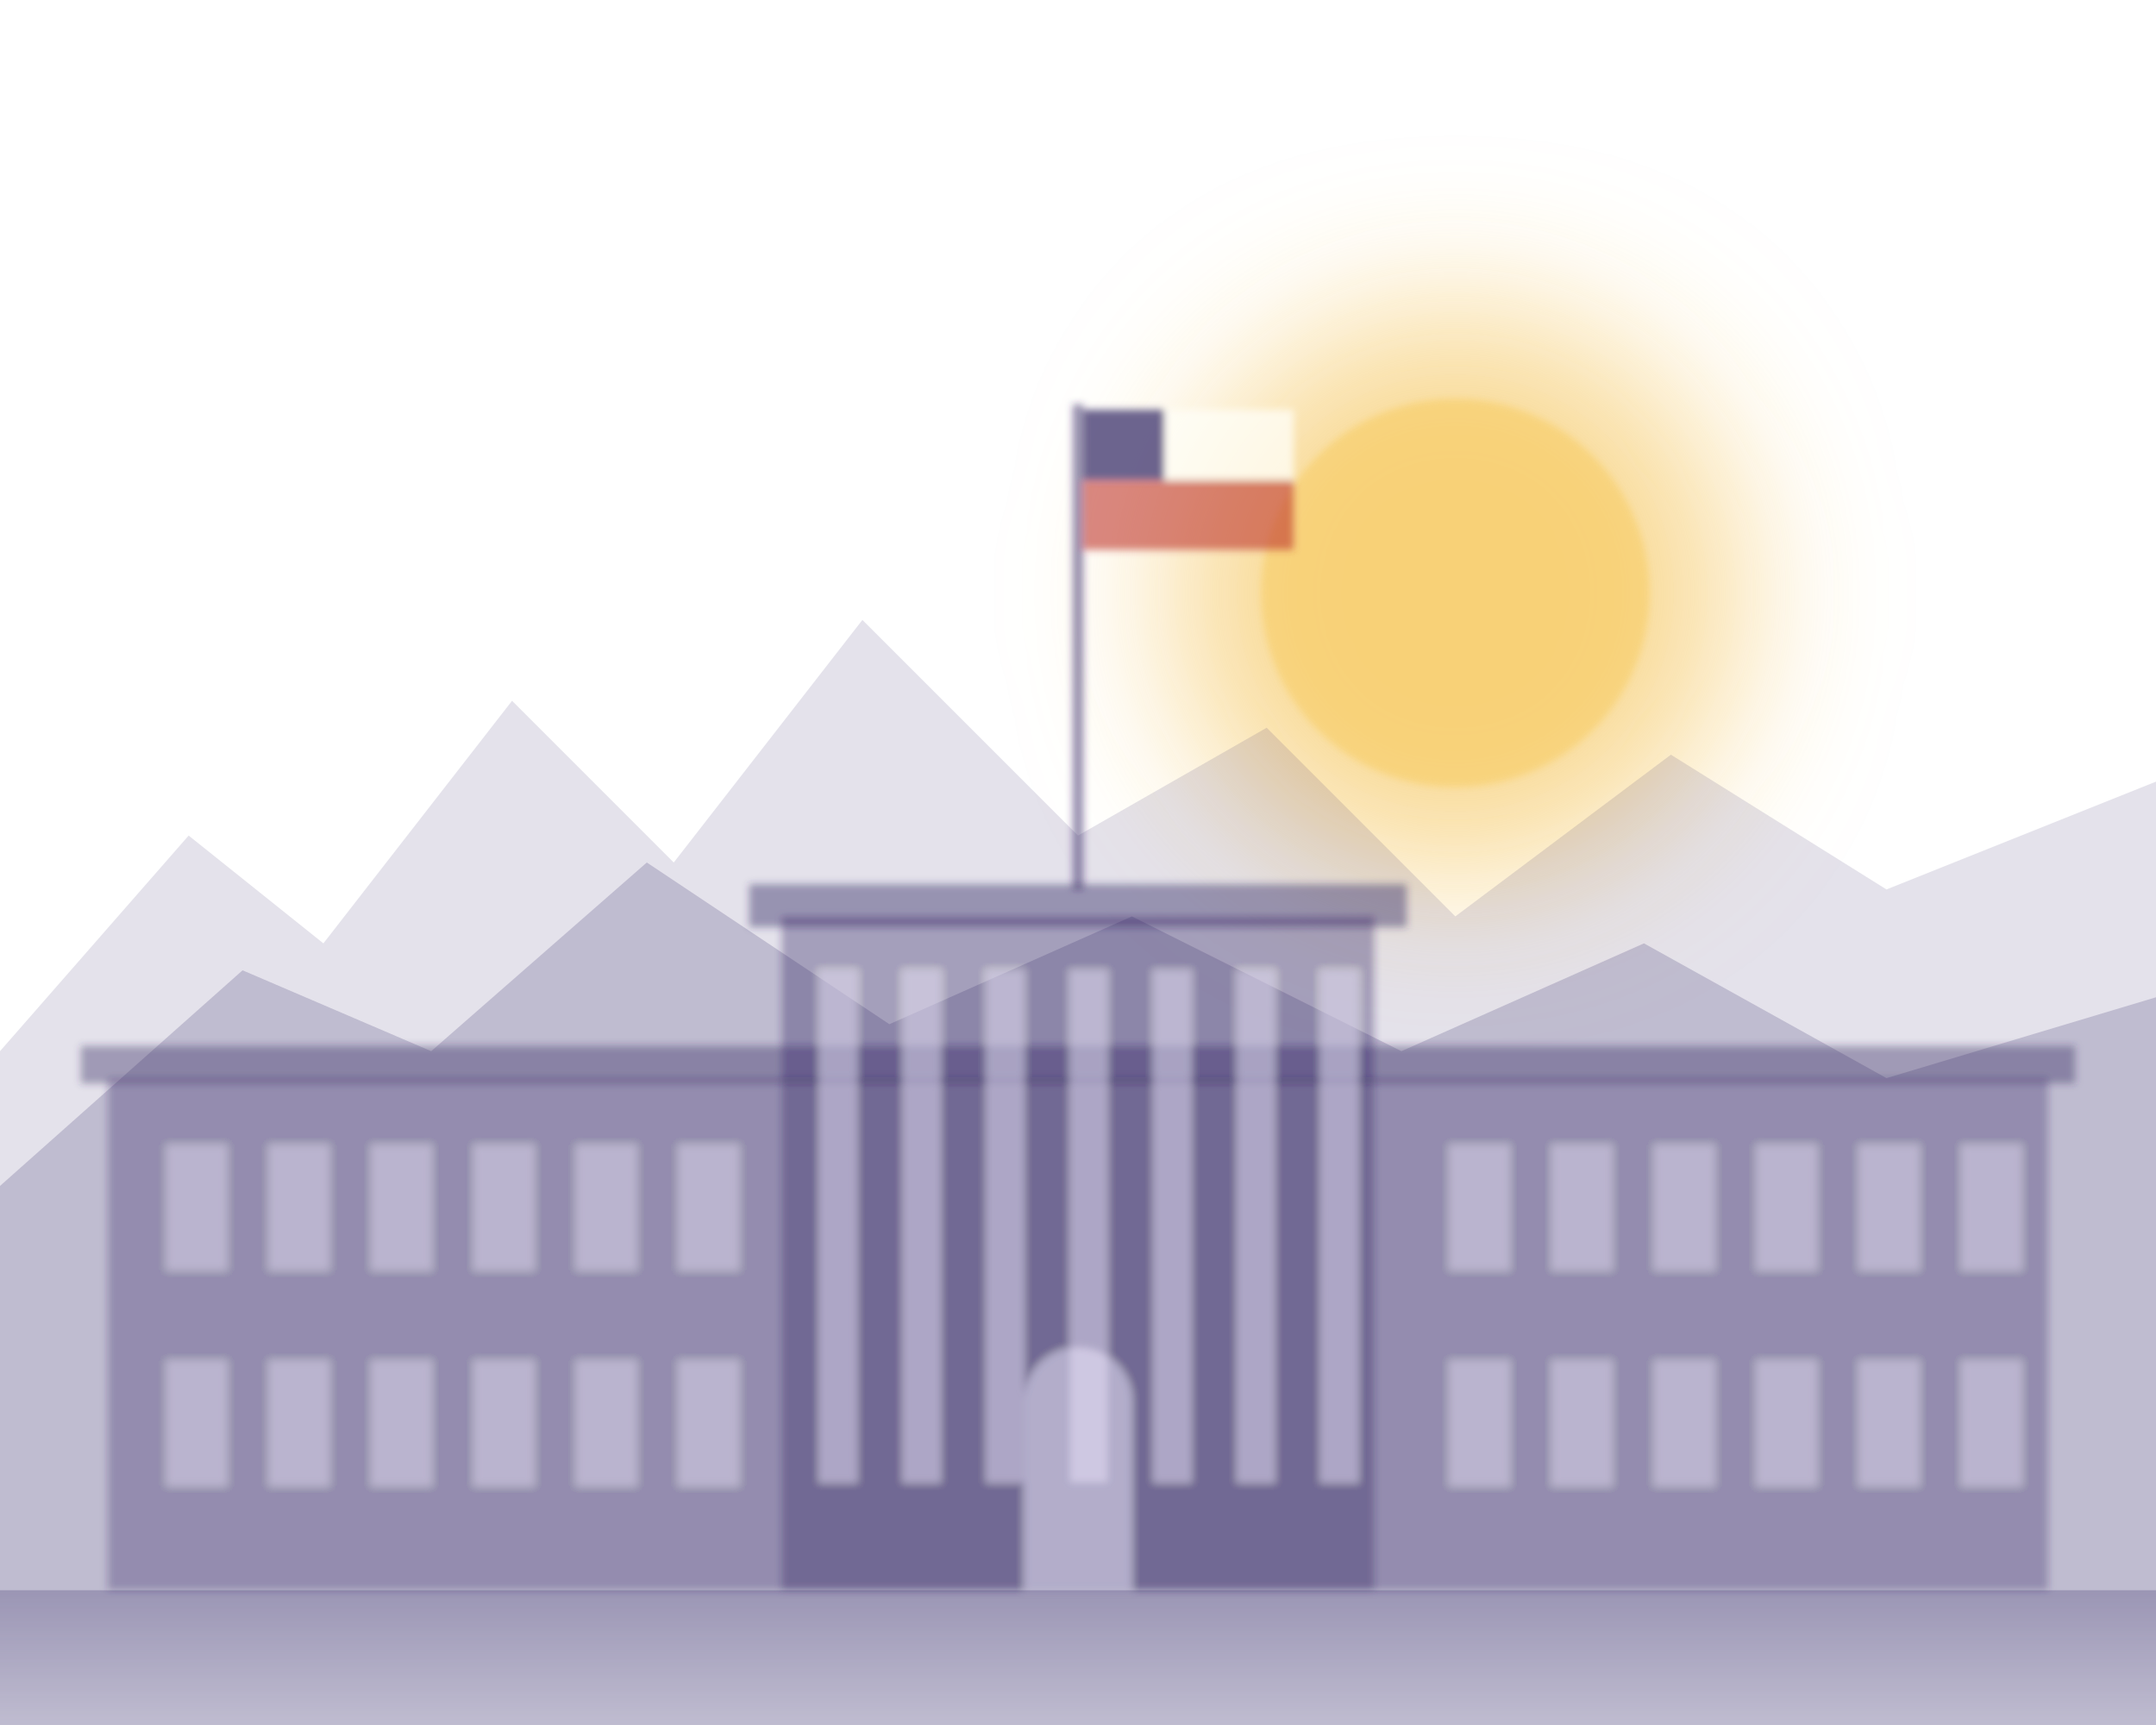
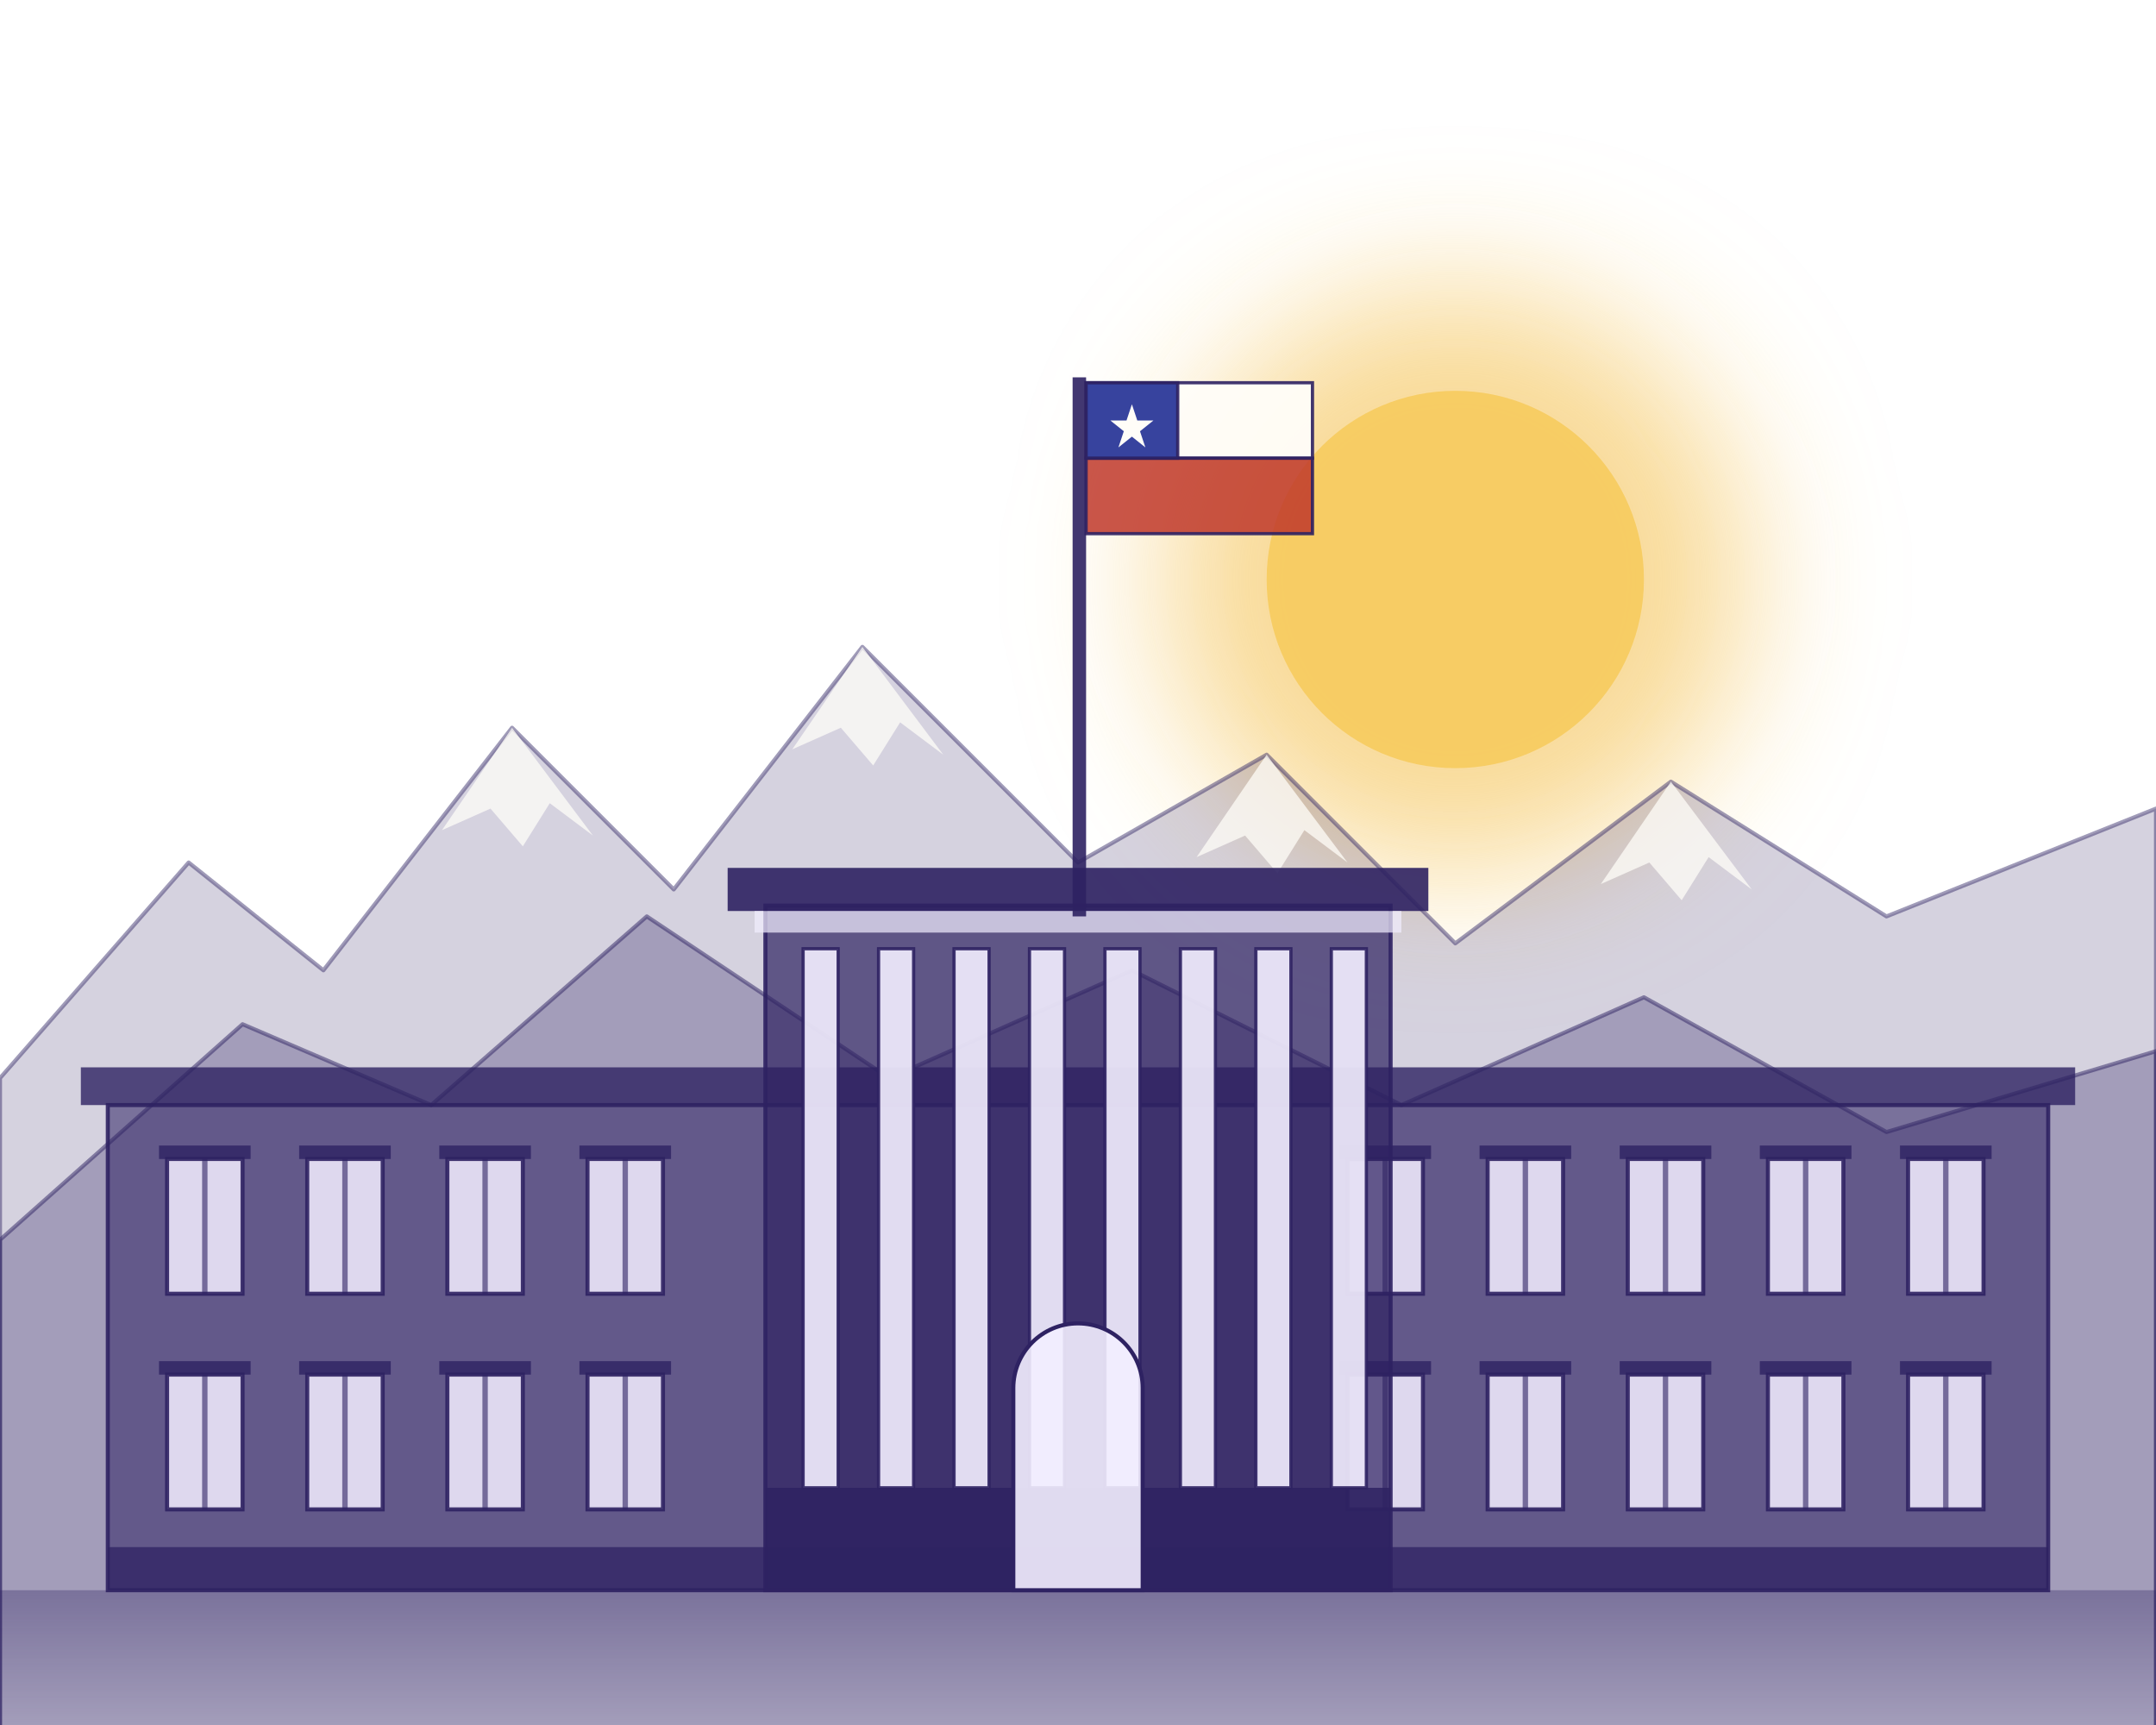
<svg xmlns="http://www.w3.org/2000/svg" viewBox="0 0 800 640" preserveAspectRatio="xMaxYMax slice">
  <defs>
-     <filter id="b" x="-5%" y="-5%" width="110%" height="110%">
-       <feGaussianBlur stdDeviation="1.4" />
-     </filter>
-     <filter id="bb" x="-100%" y="-100%" width="300%" height="300%">
-       <feGaussianBlur stdDeviation="28" />
+     <filter id="g" x="-100%" y="-100%" width="300%" height="300%">
+       <feGaussianBlur stdDeviation="26" />
    </filter>
    <linearGradient id="suelo" x1="0" y1="0" x2="0" y2="1">
-       <stop offset="0" stop-color="#2e2262" stop-opacity=".25" />
+       <stop offset="0" stop-color="#2e2262" stop-opacity=".35" />
      <stop offset="1" stop-color="#2e2262" stop-opacity="0" />
    </linearGradient>
  </defs>
-   <circle cx="540" cy="220" r="105" fill="#f2b42a" opacity=".5" filter="url(#bb)" />
-   <circle cx="540" cy="220" r="72" fill="#f7cb5e" opacity=".55" filter="url(#b)" />
-   <path d="M0 390 L70 310 L120 350 L190 260 L250 320 L320 230 L400 310 L470 270 L540 340 L620 280 L700 330 L800 290 L800 760 L0 760Z" fill="#2e2262" opacity=".13" />
-   <path d="M0 440 L90 360 L160 390 L240 320 L330 380 L420 340 L520 390 L610 350 L700 400 L800 370 L800 760 L0 760Z" fill="#2e2262" opacity=".2" />
-   <g filter="url(#b)" fill="#2e2262">
-     <rect x="40" y="400" width="720" height="190" opacity=".3" />
-     <rect x="30" y="388" width="740" height="14" opacity=".38" />
-     <rect x="290" y="340" width="220" height="250" opacity=".34" />
-     <rect x="278" y="328" width="244" height="16" opacity=".42" />
-     <rect x="304" y="360" width="14" height="190" fill="#e9e4f7" opacity=".5" />
-     <rect x="335" y="360" width="14" height="190" fill="#e9e4f7" opacity=".5" />
-     <rect x="366" y="360" width="14" height="190" fill="#e9e4f7" opacity=".5" />
-     <rect x="397" y="360" width="14" height="190" fill="#e9e4f7" opacity=".5" />
-     <rect x="428" y="360" width="14" height="190" fill="#e9e4f7" opacity=".5" />
-     <rect x="459" y="360" width="14" height="190" fill="#e9e4f7" opacity=".5" />
-     <rect x="490" y="360" width="14" height="190" fill="#e9e4f7" opacity=".5" />
-     <rect x="62" y="425" width="22" height="46" fill="#e9e4f7" opacity=".45" />
-     <rect x="62" y="505" width="22" height="46" fill="#e9e4f7" opacity=".45" />
-     <rect x="538" y="425" width="22" height="46" fill="#e9e4f7" opacity=".45" />
-     <rect x="538" y="505" width="22" height="46" fill="#e9e4f7" opacity=".45" />
-     <rect x="100" y="425" width="22" height="46" fill="#e9e4f7" opacity=".45" />
-     <rect x="100" y="505" width="22" height="46" fill="#e9e4f7" opacity=".45" />
-     <rect x="576" y="425" width="22" height="46" fill="#e9e4f7" opacity=".45" />
-     <rect x="576" y="505" width="22" height="46" fill="#e9e4f7" opacity=".45" />
-     <rect x="138" y="425" width="22" height="46" fill="#e9e4f7" opacity=".45" />
-     <rect x="138" y="505" width="22" height="46" fill="#e9e4f7" opacity=".45" />
-     <rect x="614" y="425" width="22" height="46" fill="#e9e4f7" opacity=".45" />
-     <rect x="614" y="505" width="22" height="46" fill="#e9e4f7" opacity=".45" />
-     <rect x="176" y="425" width="22" height="46" fill="#e9e4f7" opacity=".45" />
-     <rect x="176" y="505" width="22" height="46" fill="#e9e4f7" opacity=".45" />
-     <rect x="652" y="425" width="22" height="46" fill="#e9e4f7" opacity=".45" />
-     <rect x="652" y="505" width="22" height="46" fill="#e9e4f7" opacity=".45" />
-     <rect x="214" y="425" width="22" height="46" fill="#e9e4f7" opacity=".45" />
-     <rect x="214" y="505" width="22" height="46" fill="#e9e4f7" opacity=".45" />
-     <rect x="690" y="425" width="22" height="46" fill="#e9e4f7" opacity=".45" />
-     <rect x="690" y="505" width="22" height="46" fill="#e9e4f7" opacity=".45" />
-     <rect x="252" y="425" width="22" height="46" fill="#e9e4f7" opacity=".45" />
-     <rect x="252" y="505" width="22" height="46" fill="#e9e4f7" opacity=".45" />
-     <rect x="728" y="425" width="22" height="46" fill="#e9e4f7" opacity=".45" />
-     <rect x="728" y="505" width="22" height="46" fill="#e9e4f7" opacity=".45" />
-     <path d="M380 590 V520 a20 20 0 0 1 40 0 V590Z" fill="#e9e4f7" opacity=".55" />
-     <rect x="398" y="150" width="4" height="180" opacity=".5" />
-     <rect x="402" y="152" width="78" height="26" fill="#fffdf8" opacity=".75" />
-     <rect x="402" y="178" width="78" height="26" fill="#c0392b" opacity=".6" />
-     <rect x="402" y="152" width="30" height="26" fill="#2e2262" opacity=".7" />
-   </g>
+   <circle cx="540" cy="215" r="108" fill="#f2b42a" opacity=".5" filter="url(#g)" />
+   <circle cx="540" cy="215" r="70" fill="#f7cb5e" opacity=".9" />
+   <path d="M0 400 L70 320 L120 360 L190 270 L250 330 L320 240 L400 320 L470 280 L540 350 L620 290 L700 340 L800 300 L800 760 L0 760Z" fill="#2e2262" fill-opacity=".2" stroke="#2e2262" stroke-opacity=".45" stroke-width="1.5" stroke-linejoin="round" />
+   <path d="M190 270 L164 308 L182 300 L194 314 L204 298 L220 310Z" fill="#fffdf8" fill-opacity=".75" />
+   <path d="M320 240 L294 278 L312 270 L324 284 L334 268 L350 280Z" fill="#fffdf8" fill-opacity=".75" />
+   <path d="M470 280 L444 318 L462 310 L474 324 L484 308 L500 320Z" fill="#fffdf8" fill-opacity=".75" />
+   <path d="M620 290 L594 328 L612 320 L624 334 L634 318 L650 330Z" fill="#fffdf8" fill-opacity=".75" />
+   <path d="M0 460 L90 380 L160 410 L240 340 L330 400 L420 360 L520 410 L610 370 L700 420 L800 390 L800 760 L0 760Z" fill="#2e2262" fill-opacity=".3" stroke="#2e2262" stroke-opacity=".5" stroke-width="1.5" stroke-linejoin="round" />
+   <rect x="30" y="396" width="740" height="14" fill="#2e2262" fill-opacity="0.8" />
+   <rect x="40" y="410" width="720" height="180" fill="#2e2262" fill-opacity="0.55" stroke="#2e2262" stroke-width="1.5" stroke-opacity=".9" />
+   <rect x="40" y="574" width="720" height="16" fill="#2e2262" fill-opacity="0.75" />
+   <rect x="62" y="430" width="28" height="50" fill="#f3efff" fill-opacity="0.85" stroke="#2e2262" stroke-width="1.5" stroke-opacity=".9" />
+   <rect x="75" y="430" width="2" height="50" fill="#2e2262" fill-opacity="0.6" />
+   <rect x="59" y="425" width="34" height="5" fill="#2e2262" fill-opacity="0.8" />
+   <rect x="62" y="510" width="28" height="50" fill="#f3efff" fill-opacity="0.85" stroke="#2e2262" stroke-width="1.5" stroke-opacity=".9" />
+   <rect x="75" y="510" width="2" height="50" fill="#2e2262" fill-opacity="0.6" />
+   <rect x="59" y="505" width="34" height="5" fill="#2e2262" fill-opacity="0.8" />
+   <rect x="114" y="430" width="28" height="50" fill="#f3efff" fill-opacity="0.85" stroke="#2e2262" stroke-width="1.5" stroke-opacity=".9" />
+   <rect x="127" y="430" width="2" height="50" fill="#2e2262" fill-opacity="0.6" />
+   <rect x="111" y="425" width="34" height="5" fill="#2e2262" fill-opacity="0.8" />
+   <rect x="114" y="510" width="28" height="50" fill="#f3efff" fill-opacity="0.85" stroke="#2e2262" stroke-width="1.5" stroke-opacity=".9" />
+   <rect x="127" y="510" width="2" height="50" fill="#2e2262" fill-opacity="0.6" />
+   <rect x="111" y="505" width="34" height="5" fill="#2e2262" fill-opacity="0.8" />
+   <rect x="166" y="430" width="28" height="50" fill="#f3efff" fill-opacity="0.85" stroke="#2e2262" stroke-width="1.5" stroke-opacity=".9" />
+   <rect x="179" y="430" width="2" height="50" fill="#2e2262" fill-opacity="0.6" />
+   <rect x="163" y="425" width="34" height="5" fill="#2e2262" fill-opacity="0.8" />
+   <rect x="166" y="510" width="28" height="50" fill="#f3efff" fill-opacity="0.85" stroke="#2e2262" stroke-width="1.5" stroke-opacity=".9" />
+   <rect x="179" y="510" width="2" height="50" fill="#2e2262" fill-opacity="0.6" />
+   <rect x="163" y="505" width="34" height="5" fill="#2e2262" fill-opacity="0.8" />
+   <rect x="218" y="430" width="28" height="50" fill="#f3efff" fill-opacity="0.85" stroke="#2e2262" stroke-width="1.5" stroke-opacity=".9" />
+   <rect x="231" y="430" width="2" height="50" fill="#2e2262" fill-opacity="0.6" />
+   <rect x="215" y="425" width="34" height="5" fill="#2e2262" fill-opacity="0.8" />
+   <rect x="218" y="510" width="28" height="50" fill="#f3efff" fill-opacity="0.85" stroke="#2e2262" stroke-width="1.5" stroke-opacity=".9" />
+   <rect x="231" y="510" width="2" height="50" fill="#2e2262" fill-opacity="0.6" />
+   <rect x="215" y="505" width="34" height="5" fill="#2e2262" fill-opacity="0.8" />
+   <rect x="500" y="430" width="28" height="50" fill="#f3efff" fill-opacity="0.85" stroke="#2e2262" stroke-width="1.5" stroke-opacity=".9" />
+   <rect x="513" y="430" width="2" height="50" fill="#2e2262" fill-opacity="0.6" />
+   <rect x="497" y="425" width="34" height="5" fill="#2e2262" fill-opacity="0.8" />
+   <rect x="500" y="510" width="28" height="50" fill="#f3efff" fill-opacity="0.85" stroke="#2e2262" stroke-width="1.5" stroke-opacity=".9" />
+   <rect x="513" y="510" width="2" height="50" fill="#2e2262" fill-opacity="0.6" />
+   <rect x="497" y="505" width="34" height="5" fill="#2e2262" fill-opacity="0.8" />
+   <rect x="552" y="430" width="28" height="50" fill="#f3efff" fill-opacity="0.85" stroke="#2e2262" stroke-width="1.5" stroke-opacity=".9" />
+   <rect x="565" y="430" width="2" height="50" fill="#2e2262" fill-opacity="0.6" />
+   <rect x="549" y="425" width="34" height="5" fill="#2e2262" fill-opacity="0.8" />
+   <rect x="552" y="510" width="28" height="50" fill="#f3efff" fill-opacity="0.85" stroke="#2e2262" stroke-width="1.5" stroke-opacity=".9" />
+   <rect x="565" y="510" width="2" height="50" fill="#2e2262" fill-opacity="0.6" />
+   <rect x="549" y="505" width="34" height="5" fill="#2e2262" fill-opacity="0.8" />
+   <rect x="604" y="430" width="28" height="50" fill="#f3efff" fill-opacity="0.85" stroke="#2e2262" stroke-width="1.5" stroke-opacity=".9" />
+   <rect x="617" y="430" width="2" height="50" fill="#2e2262" fill-opacity="0.6" />
+   <rect x="601" y="425" width="34" height="5" fill="#2e2262" fill-opacity="0.8" />
+   <rect x="604" y="510" width="28" height="50" fill="#f3efff" fill-opacity="0.85" stroke="#2e2262" stroke-width="1.5" stroke-opacity=".9" />
+   <rect x="617" y="510" width="2" height="50" fill="#2e2262" fill-opacity="0.6" />
+   <rect x="601" y="505" width="34" height="5" fill="#2e2262" fill-opacity="0.8" />
+   <rect x="656" y="430" width="28" height="50" fill="#f3efff" fill-opacity="0.85" stroke="#2e2262" stroke-width="1.5" stroke-opacity=".9" />
+   <rect x="669" y="430" width="2" height="50" fill="#2e2262" fill-opacity="0.6" />
+   <rect x="653" y="425" width="34" height="5" fill="#2e2262" fill-opacity="0.8" />
+   <rect x="656" y="510" width="28" height="50" fill="#f3efff" fill-opacity="0.85" stroke="#2e2262" stroke-width="1.5" stroke-opacity=".9" />
+   <rect x="669" y="510" width="2" height="50" fill="#2e2262" fill-opacity="0.6" />
+   <rect x="653" y="505" width="34" height="5" fill="#2e2262" fill-opacity="0.8" />
+   <rect x="708" y="430" width="28" height="50" fill="#f3efff" fill-opacity="0.85" stroke="#2e2262" stroke-width="1.5" stroke-opacity=".9" />
+   <rect x="721" y="430" width="2" height="50" fill="#2e2262" fill-opacity="0.6" />
+   <rect x="705" y="425" width="34" height="5" fill="#2e2262" fill-opacity="0.8" />
+   <rect x="708" y="510" width="28" height="50" fill="#f3efff" fill-opacity="0.85" stroke="#2e2262" stroke-width="1.5" stroke-opacity=".9" />
+   <rect x="721" y="510" width="2" height="50" fill="#2e2262" fill-opacity="0.6" />
+   <rect x="705" y="505" width="34" height="5" fill="#2e2262" fill-opacity="0.8" />
+   <rect x="284" y="336" width="232" height="254" fill="#2e2262" fill-opacity="0.7" stroke="#2e2262" stroke-width="1.5" stroke-opacity=".9" />
+   <rect x="270" y="322" width="260" height="16" fill="#2e2262" fill-opacity="0.9" />
+   <rect x="280" y="338" width="240" height="8" fill="#f3efff" fill-opacity="0.7" />
+   <rect x="298" y="352" width="13" height="200" fill="#f3efff" fill-opacity="0.9" stroke="#2e2262" stroke-width="1.2" stroke-opacity=".9" />
+   <rect x="326" y="352" width="13" height="200" fill="#f3efff" fill-opacity="0.9" stroke="#2e2262" stroke-width="1.2" stroke-opacity=".9" />
+   <rect x="354" y="352" width="13" height="200" fill="#f3efff" fill-opacity="0.9" stroke="#2e2262" stroke-width="1.2" stroke-opacity=".9" />
+   <rect x="382" y="352" width="13" height="200" fill="#f3efff" fill-opacity="0.9" stroke="#2e2262" stroke-width="1.2" stroke-opacity=".9" />
+   <rect x="410" y="352" width="13" height="200" fill="#f3efff" fill-opacity="0.9" stroke="#2e2262" stroke-width="1.2" stroke-opacity=".9" />
+   <rect x="438" y="352" width="13" height="200" fill="#f3efff" fill-opacity="0.9" stroke="#2e2262" stroke-width="1.2" stroke-opacity=".9" />
+   <rect x="466" y="352" width="13" height="200" fill="#f3efff" fill-opacity="0.9" stroke="#2e2262" stroke-width="1.2" stroke-opacity=".9" />
+   <rect x="494" y="352" width="13" height="200" fill="#f3efff" fill-opacity="0.9" stroke="#2e2262" stroke-width="1.2" stroke-opacity=".9" />
+   <rect x="284" y="552" width="232" height="38" fill="#2e2262" fill-opacity="0.85" />
+   <path d="M376 590 V515 a24 24 0 0 1 48 0 V590Z" fill="#f3efff" fill-opacity=".9" stroke="#2e2262" stroke-width="1.5" />
+   <rect x="398" y="140" width="5" height="200" fill="#2e2262" fill-opacity="0.9" />
+   <rect x="403" y="142" width="84" height="28" fill="#fffdf8" fill-opacity="0.95" stroke="#2e2262" stroke-width="1.2" stroke-opacity=".9" />
+   <rect x="403" y="170" width="84" height="28" fill="#c0392b" fill-opacity="0.85" stroke="#2e2262" stroke-width="1.2" stroke-opacity=".9" />
+   <rect x="403" y="142" width="34" height="28" fill="#2e3a9a" fill-opacity="0.95" stroke="#2e2262" stroke-width="1.2" stroke-opacity=".9" />
+   <polygon points="420,150 422,156 428,156 423,160 425,166 420,162 415,166 417,160 412,156 418,156" fill="#fffdf8" />
  <rect x="0" y="590" width="800" height="50" fill="url(#suelo)" />
</svg>
